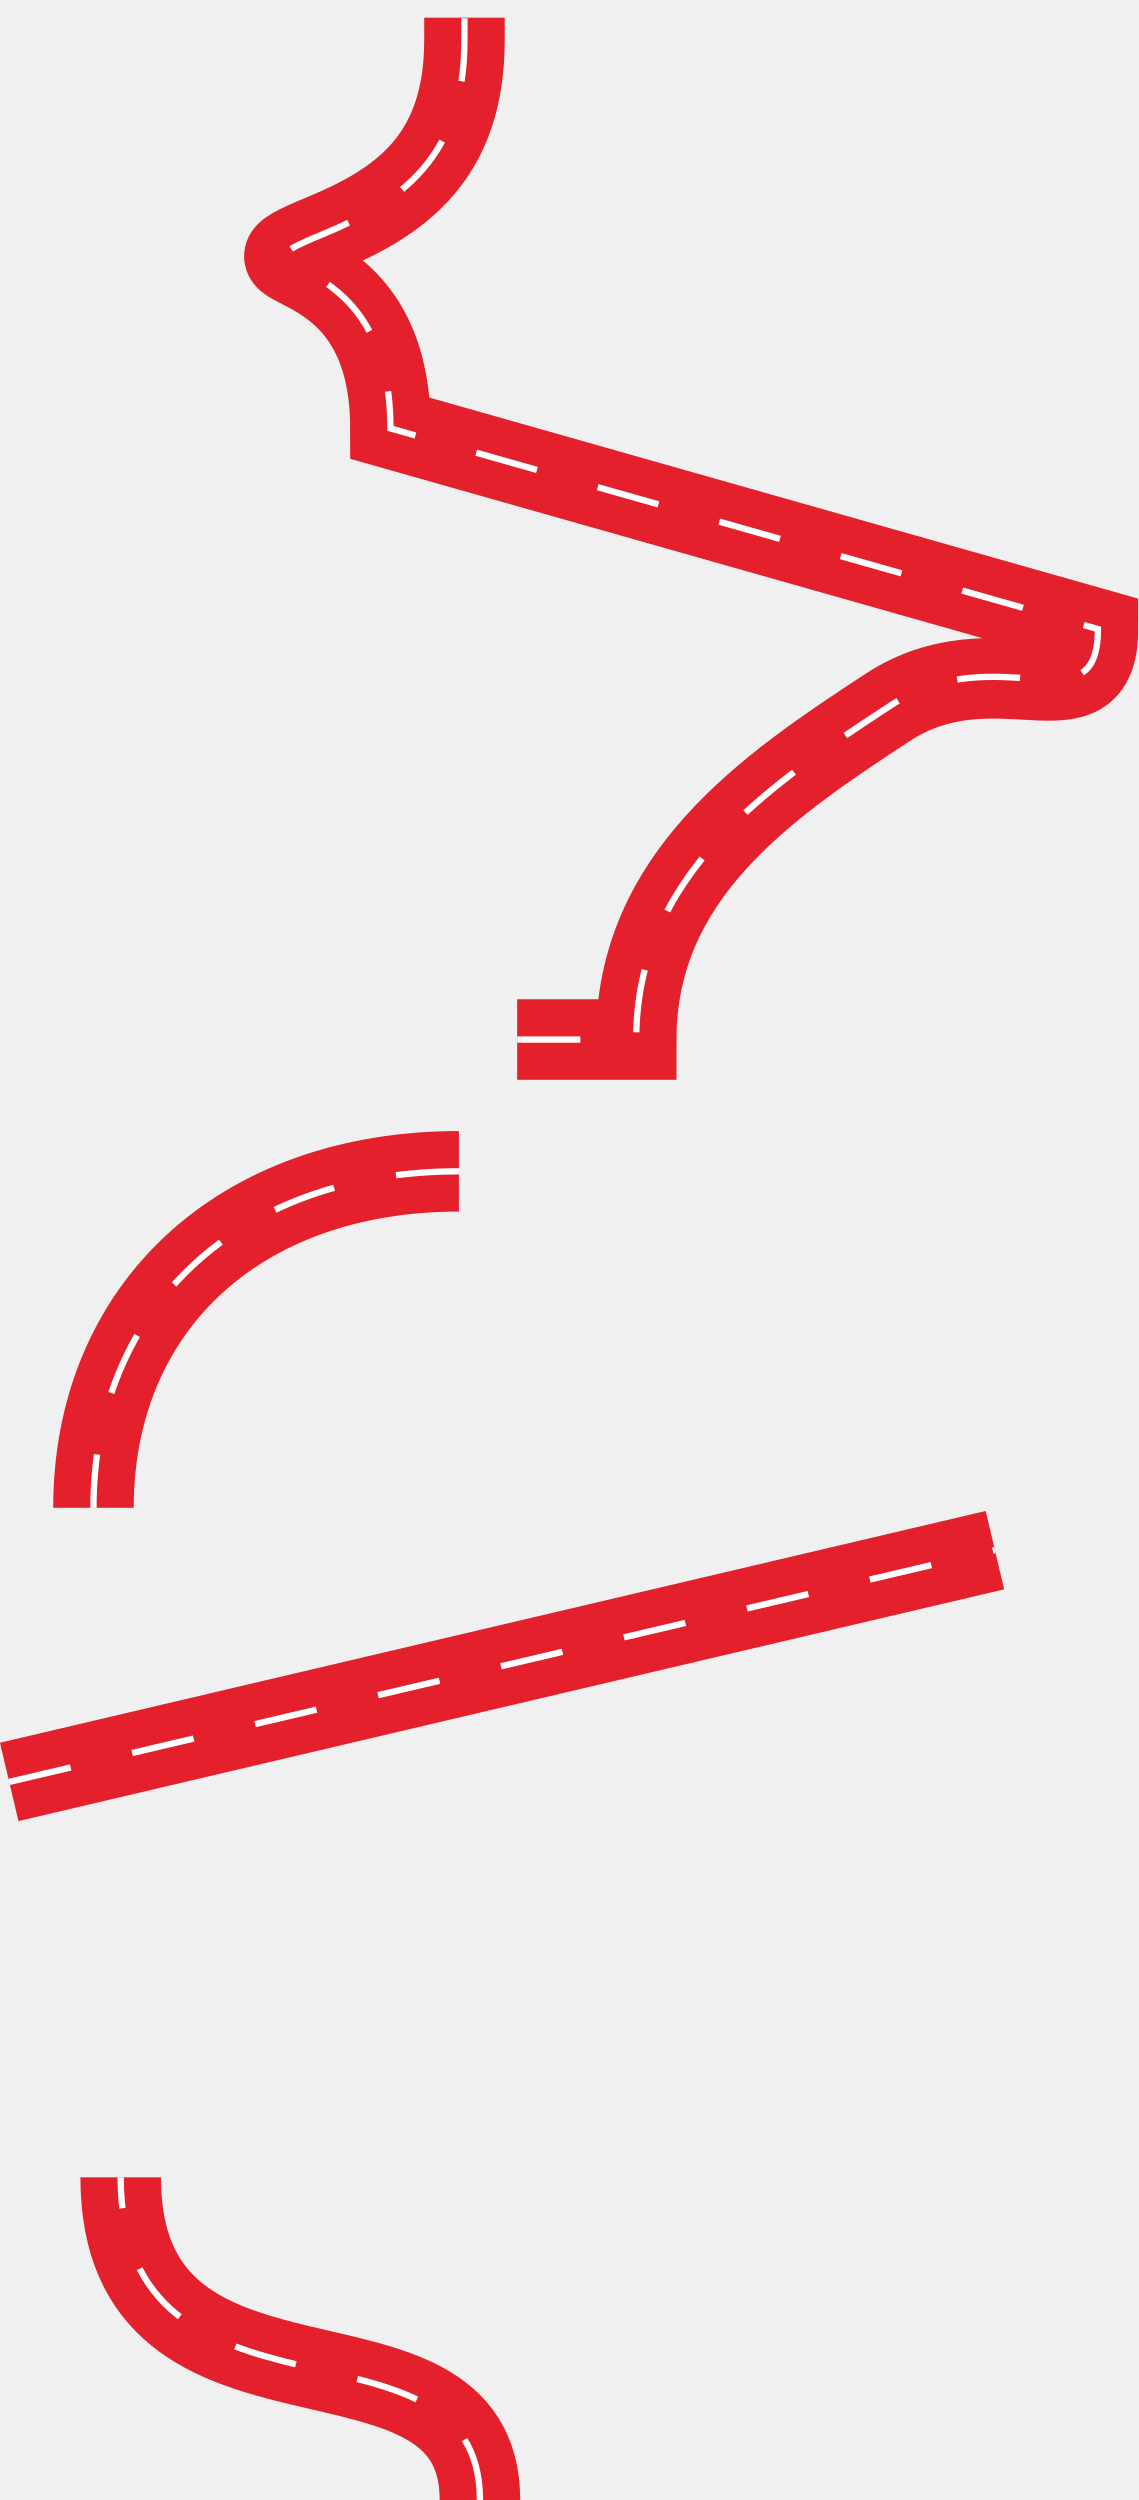
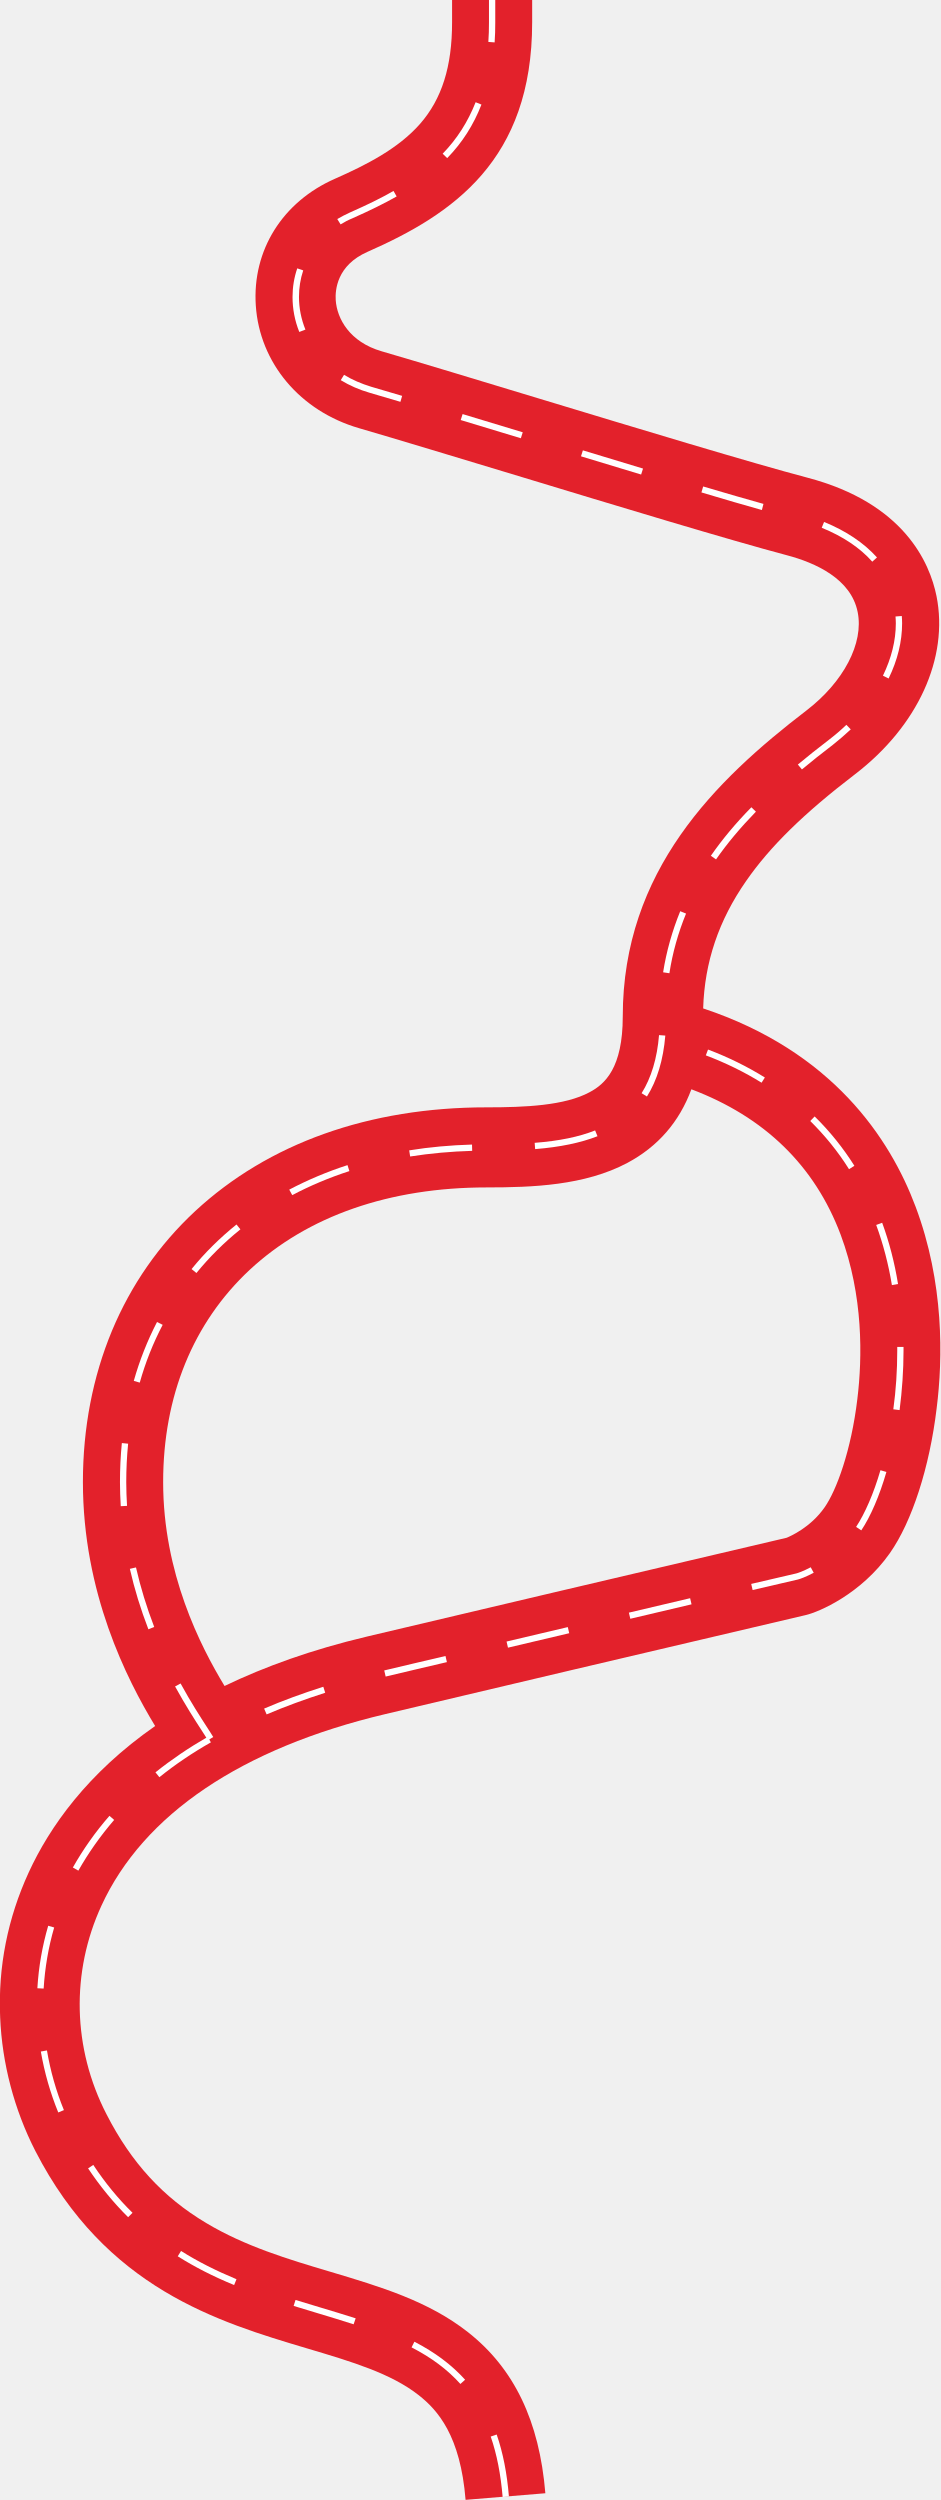
- <svg xmlns="http://www.w3.org/2000/svg" viewBox="0 0 720.96 1583.57">
-   <g id="Camada_2" data-name="Camada 2">
-     <g id="mobile">
-       <line x1="5.84" y1="1128.71" x2="630.21" y2="981.9" style="fill:none;stroke:#e3202b;stroke-miterlimit:10;stroke-width:51px" />
-       <path d="M304,1583.57c0-127.4-227.56-31.85-227.56-204.37" style="fill:none;stroke:#e3202b;stroke-miterlimit:10;stroke-width:51px" />
-       <path d="M327.59,658.48H403C403,555,485,498.64,562.19,448.14c68.55-44.86,133.27,14.9,133.27-49.66L247.32,271.35c0-125.33-116.39-92.72-42.83-123C253.44,128.11,294.2,100,294.2,25.5V11.19" style="fill:none;stroke:#e3202b;stroke-miterlimit:10;stroke-width:51px" />
-       <path d="M290.71,741.94C150.79,741.94,59.2,829.05,59.2,955.1" style="fill:none;stroke:#e3202b;stroke-miterlimit:10;stroke-width:51px" />
-       <line x1="5.84" y1="1128.71" x2="630.21" y2="981.9" style="fill:none;stroke:#fff;stroke-miterlimit:10;stroke-width:4px;stroke-dasharray:40,40" />
-       <path d="M304,1583.57c0-127.4-227.56-31.85-227.56-204.37" style="fill:none;stroke:#fff;stroke-miterlimit:10;stroke-width:4px;stroke-dasharray:40,40" />
-       <path d="M327.59,658.48H403C403,554,486.53,497.6,564.33,446.74c67.75-44.3,131.13,15.62,131.13-48.26L247.32,271.35c0-125.33-116.39-92.72-42.83-123C253.44,128.11,294.2,100,294.2,25.5V11.19" style="fill:none;stroke:#fff;stroke-miterlimit:10;stroke-width:4px;stroke-dasharray:40,40" />
-       <path d="M290.71,741.94C150.79,741.94,59.2,829.05,59.2,955.1" style="fill:none;stroke:#fff;stroke-miterlimit:10;stroke-width:4px;stroke-dasharray:40,40" />
-     </g>
+ <svg xmlns="http://www.w3.org/2000/svg" version="1.1" id="Camada_1" x="0px" y="0px" viewBox="0 0 598.9 1592.1" style="enable-background:new 0 0 598.9 1592.1;" xml:space="preserve">
+   <style type="text/css">
+ 	.st0{fill:#E3212B;}
+ 	.st1{fill:#FFFFFF;}
+ </style>
+   <g>
+     <path class="st0" d="M583.1,768.5c-16.3-43.5-53-99-135.3-126.3c0.9-29.5,9.9-56.1,27.4-81.2c15.2-21.9,36.6-42.9,69.4-68   c39.9-30.6,59.7-74,51.8-113.4c-4.3-21.2-20.6-59.2-82.2-75.4c-35.3-9.3-107.6-31.2-171.3-50.5c-38.3-11.6-74.5-22.6-99.9-30   c-20.3-5.9-28.4-20.7-29.2-32.6c-0.4-6.4,0.7-22.1,20.2-30.7c54.5-24,104.9-58.3,104.9-146.1V0h-51v14.3c0,28.1-6.5,48.7-20.4,64.6   c-13.9,15.8-34.2,26.1-54.1,34.9c-33.5,14.7-52.8,45.6-50.5,80.7c2.4,36.6,28.2,67.3,65.8,78.2c25.1,7.3,61.2,18.3,99.3,29.8   c64.2,19.5,136.9,41.5,173.1,51.1c18.2,4.8,40.9,15,45.1,36.2c4,19.8-8.9,44.5-32.8,62.8c-57.8,44.3-116.8,102-116.8,194.7   c0,32.8-11.3,43.1-21.2,48.3c-15.8,8.5-40.9,9.6-65.5,9.6c-74.9,0-139,22.9-185.6,66.1c-23,21.4-40.8,47-53,76.2   c-12.2,29.4-18.5,61.8-18.5,96.3c0,70.5,27.8,125.4,46,155.4c-43.2,30.1-67.2,64.3-80.5,93.2c-13.4,29.2-19.6,60.2-18.2,92.3   c1.2,29.4,9,58.9,22.4,85.1c44.9,87.5,116.1,108.8,173.2,125.8c28.6,8.5,53.3,15.9,70.9,29.7c12.2,9.6,26.6,25.8,29.9,66.7   l50.8-4.2c-3.8-46-19.9-79.5-49.3-102.6c-25.2-19.8-55.6-28.9-87.8-38.5c-26.6-7.9-54.2-16.2-78.9-31   c-27.5-16.4-47.7-38.4-63.5-69.3c-21.6-42-22.7-90.4-3.2-132.8c26.7-58.1,89.3-100.3,180.8-122c54-12.8,171.8-40.6,267.9-63.1   c8-1.9,34.9-13.1,53.4-39.4c14.1-20.1,25.3-54.6,29.8-92.3C600.5,865.2,601.3,817,583.1,768.5z M546,890.9   c-3.9,32.8-13.3,58.3-20.9,69.1c-9,12.9-22,18.4-24.1,19.3c-96,22.5-213.3,50.1-267.2,62.9c-35.4,8.4-65.3,19.2-90.8,31.5   c-15.5-25.6-39.1-71.9-39.1-129.8c0-54.9,19.1-101.6,55.1-135.2c36.9-34.3,89.1-52.5,150.9-52.5c29.2,0,62.5-1.2,89.6-15.6   c19.5-10.4,33.1-26.1,40.8-46.9c46.6,17.6,78.6,48.7,95.1,92.7C549.9,825.3,549.2,864.7,546,890.9z" />
+     <path class="st1" d="M320.1,1590.2c-1.2-14.4-3.7-27.3-7.6-38.5l3.8-1.3c4,11.5,6.6,24.8,7.8,39.5L320.1,1590.2z M293.2,1518.2   c-8.2-9.1-18.3-16.7-31.1-23.3l1.8-3.6c13.2,6.8,23.8,14.8,32.3,24.2L293.2,1518.2z M225.2,1480.2c-7.4-2.4-14.8-4.6-22.7-7   c-5.1-1.5-10.3-3.1-15.5-4.7l1.2-3.8c5.2,1.6,10.4,3.2,15.5,4.7c7.9,2.4,15.4,4.6,22.8,7L225.2,1480.2z M149.1,1455.2   c-13.4-5.5-25.1-11.5-35.9-18.3l2.1-3.4c10.6,6.7,22.1,12.5,35.3,18L149.1,1455.2z M81.6,1412c-9.3-9.2-17.9-19.7-25.5-31.1   l3.3-2.2c7.4,11.2,15.8,21.5,25,30.5L81.6,1412z M37.1,1345.3c-5.1-12.5-8.8-25.5-11.1-38.8l3.9-0.7c2.2,13,5.8,25.8,10.8,38   L37.1,1345.3z M27.8,1266.4l-4-0.2c0.8-13.5,3.1-26.8,6.9-39.8l3.8,1.1C30.8,1240.2,28.6,1253.3,27.8,1266.4z M49.9,1191.3l-3.5-2   c6.5-11.5,14.3-22.6,23.3-32.9l3,2.6C63.9,1169.2,56.3,1180,49.9,1191.3z M101.5,1131.8l-2.5-3.1c10.1-8.1,21.3-15.7,33.3-22.6   l2,3.5C122.5,1116.3,111.4,1123.8,101.5,1131.8z M169.8,1091.8l-1.6-3.7c11.9-5.1,24.5-9.7,37.7-13.9l1.2,3.8   C194.1,1082.2,181.5,1086.8,169.8,1091.8z M245.6,1067.7l-0.9-3.9c11.1-2.6,24.3-5.8,39-9.2l0.9,3.9   C269.9,1061.9,256.7,1065.1,245.6,1067.7z M323.5,1049.3l-0.9-3.9c12.5-2.9,25.5-6,39-9.2l0.9,3.9   C349,1043.3,336,1046.3,323.5,1049.3z M401.4,1030.9l-0.9-3.9c12.9-3,26-6.1,39-9.2l0.9,3.9   C427.4,1024.8,414.3,1027.9,401.4,1030.9z M479.3,1012.6l-0.9-3.9c9.8-2.3,19.4-4.5,28.8-6.7c0.8-0.2,4.2-1.3,9.1-3.9l1.9,3.5   c-5.1,2.7-8.8,4-10.1,4.3C498.7,1008.1,489.1,1010.3,479.3,1012.6z M548.5,974.6l-3.3-2.2c5.6-8.5,11.2-21.3,15.5-36.1l3.8,1.1   C560.1,952.6,554.4,965.8,548.5,974.6z M572.9,898l-4-0.5c1.7-12.3,2.5-24.8,2.5-37.2c0-0.8,0-1.6,0-2.5l4,0c0,0.8,0,1.7,0,2.5   C575.4,872.8,574.5,885.5,572.9,898z M568,818.4c-2.2-13.4-5.6-26.3-10-38.3l3.8-1.4c4.5,12.3,7.9,25.4,10.1,39L568,818.4z    M540.7,744.6c-7-11.2-15.4-21.5-24.7-30.7l2.8-2.9c9.6,9.4,18.1,20,25.3,31.4L540.7,744.6z M485,689.5   c-10.8-6.7-22.8-12.6-35.5-17.4l1.4-3.7c13,4.9,25.1,10.9,36.2,17.8L485,689.5z" />
+     <path class="st1" d="M132.4,1108.3c-0.9-1.6-2.3-3.7-4.1-6.5c-4.1-6.3-10.2-15.8-16.8-27.8l3.5-1.9c6.5,11.9,12.6,21.3,16.6,27.5   c1.8,2.8,3.2,4.9,4.2,6.6L132.4,1108.3z M94.5,1037.6c-4.9-12.7-8.9-25.7-11.8-38.5l3.9-0.9c2.9,12.7,6.8,25.4,11.6,37.9   L94.5,1037.6z M76.9,959.2c-0.3-5.1-0.5-10.2-0.5-15.3c0-8.4,0.4-16.8,1.2-24.9l4,0.4c-0.8,8-1.2,16.2-1.2,24.5   c0,5,0.2,10.1,0.5,15.1L76.9,959.2z M89,880.5l-3.8-1.1c3.7-13.1,8.7-25.7,14.8-37.5l3.6,1.8C97.5,855.3,92.6,867.7,89,880.5z    M125.1,810.7l-3.1-2.5c8.4-10.4,18.1-19.9,28.6-28.4l2.5,3.1C142.8,791.2,133.4,800.5,125.1,810.7z M186.1,761.1l-1.9-3.5   c11.6-6.1,24.1-11.4,37.1-15.6l1.2,3.8C209.8,749.9,197.5,755.1,186.1,761.1z M261.2,736.5l-0.6-3.9c12.9-2.1,26.4-3.3,40-3.7   l0.1,4C287.2,733.3,273.9,734.5,261.2,736.5z M340.8,731.8l-0.3-4c15.6-1.2,28.2-3.8,38.5-7.9l1.5,3.7   C369.7,727.8,356.8,730.5,340.8,731.8z M412,698.3l-3.4-2.1c6.1-9.7,9.9-22.2,11.1-37l4,0.3C422.4,675,418.5,688,412,698.3z    M426.3,619.8l-4-0.6c2.1-13.3,5.8-26.4,10.9-38.9l3.7,1.5C431.9,594,428.3,606.8,426.3,619.8z M456,547.3l-3.3-2.3   c7.3-10.5,15.7-20.6,25.8-30.9l2.9,2.8C471.5,527.1,463.2,537,456,547.3z M510.7,490l-2.6-3.1c6-5,12.5-10.2,19.7-15.7   c3.9-3,7.7-6.2,11.2-9.6l2.8,2.9c-3.6,3.4-7.5,6.7-11.5,9.9C523.1,479.9,516.7,485,510.7,490z M565.9,432.1l-3.6-1.8   c5.4-11.2,8.2-22.4,8.2-33.3c0-1.5-0.1-2.9-0.2-4.4l4-0.3c0.1,1.5,0.2,3.1,0.2,4.6C574.5,408.6,571.6,420.4,565.9,432.1z    M555.5,357.7c-7.9-8.9-18.7-16.1-32.2-21.6l1.5-3.7c14,5.7,25.3,13.3,33.7,22.6L555.5,357.7z M485.2,324.8   c-10.8-3-23.4-6.7-38.5-11.2l1.1-3.8c15.1,4.5,27.7,8.1,38.4,11.1L485.2,324.8z M408.3,302.2c-12.5-3.8-25.4-7.7-38.3-11.6l1.2-3.8   c12.9,3.9,25.8,7.8,38.3,11.6L408.3,302.2z M331.7,279.1c-13.2-4-26.1-7.9-38.3-11.6l1.2-3.8c12.2,3.7,25.1,7.6,38.3,11.6   L331.7,279.1z M255,255.9c-7.1-2.1-13.7-4.1-19.7-5.8c-6.6-1.9-12.7-4.6-18.3-8l2.1-3.4c5.2,3.2,11.1,5.7,17.3,7.6   c6,1.8,12.6,3.7,19.7,5.8L255,255.9z M190.6,211.4c-2.9-7.2-4.3-14.7-4.3-22.3c0-6.2,1-12.4,3-18.2l3.8,1.3   c-1.8,5.4-2.7,11.1-2.7,16.9c0,7.1,1.4,14.1,4.1,20.8L190.6,211.4z M216.9,142.9l-2.1-3.4c2.5-1.5,5.3-2.9,8.1-4.2   c11.1-4.9,19.9-9.2,27.7-13.7l2,3.5c-7.9,4.5-16.9,8.9-28.1,13.9C221.8,140.1,219.3,141.4,216.9,142.9z M284.8,100.7l-2.9-2.8   c9.3-9.6,16.1-20.4,21-32.8l3.7,1.5C301.6,79.5,294.5,90.7,284.8,100.7z M315,27l-4-0.3c0.3-4,0.4-8.2,0.4-12.4V0h4v14.3   C315.4,18.7,315.3,22.9,315,27z" />
  </g>
</svg>
